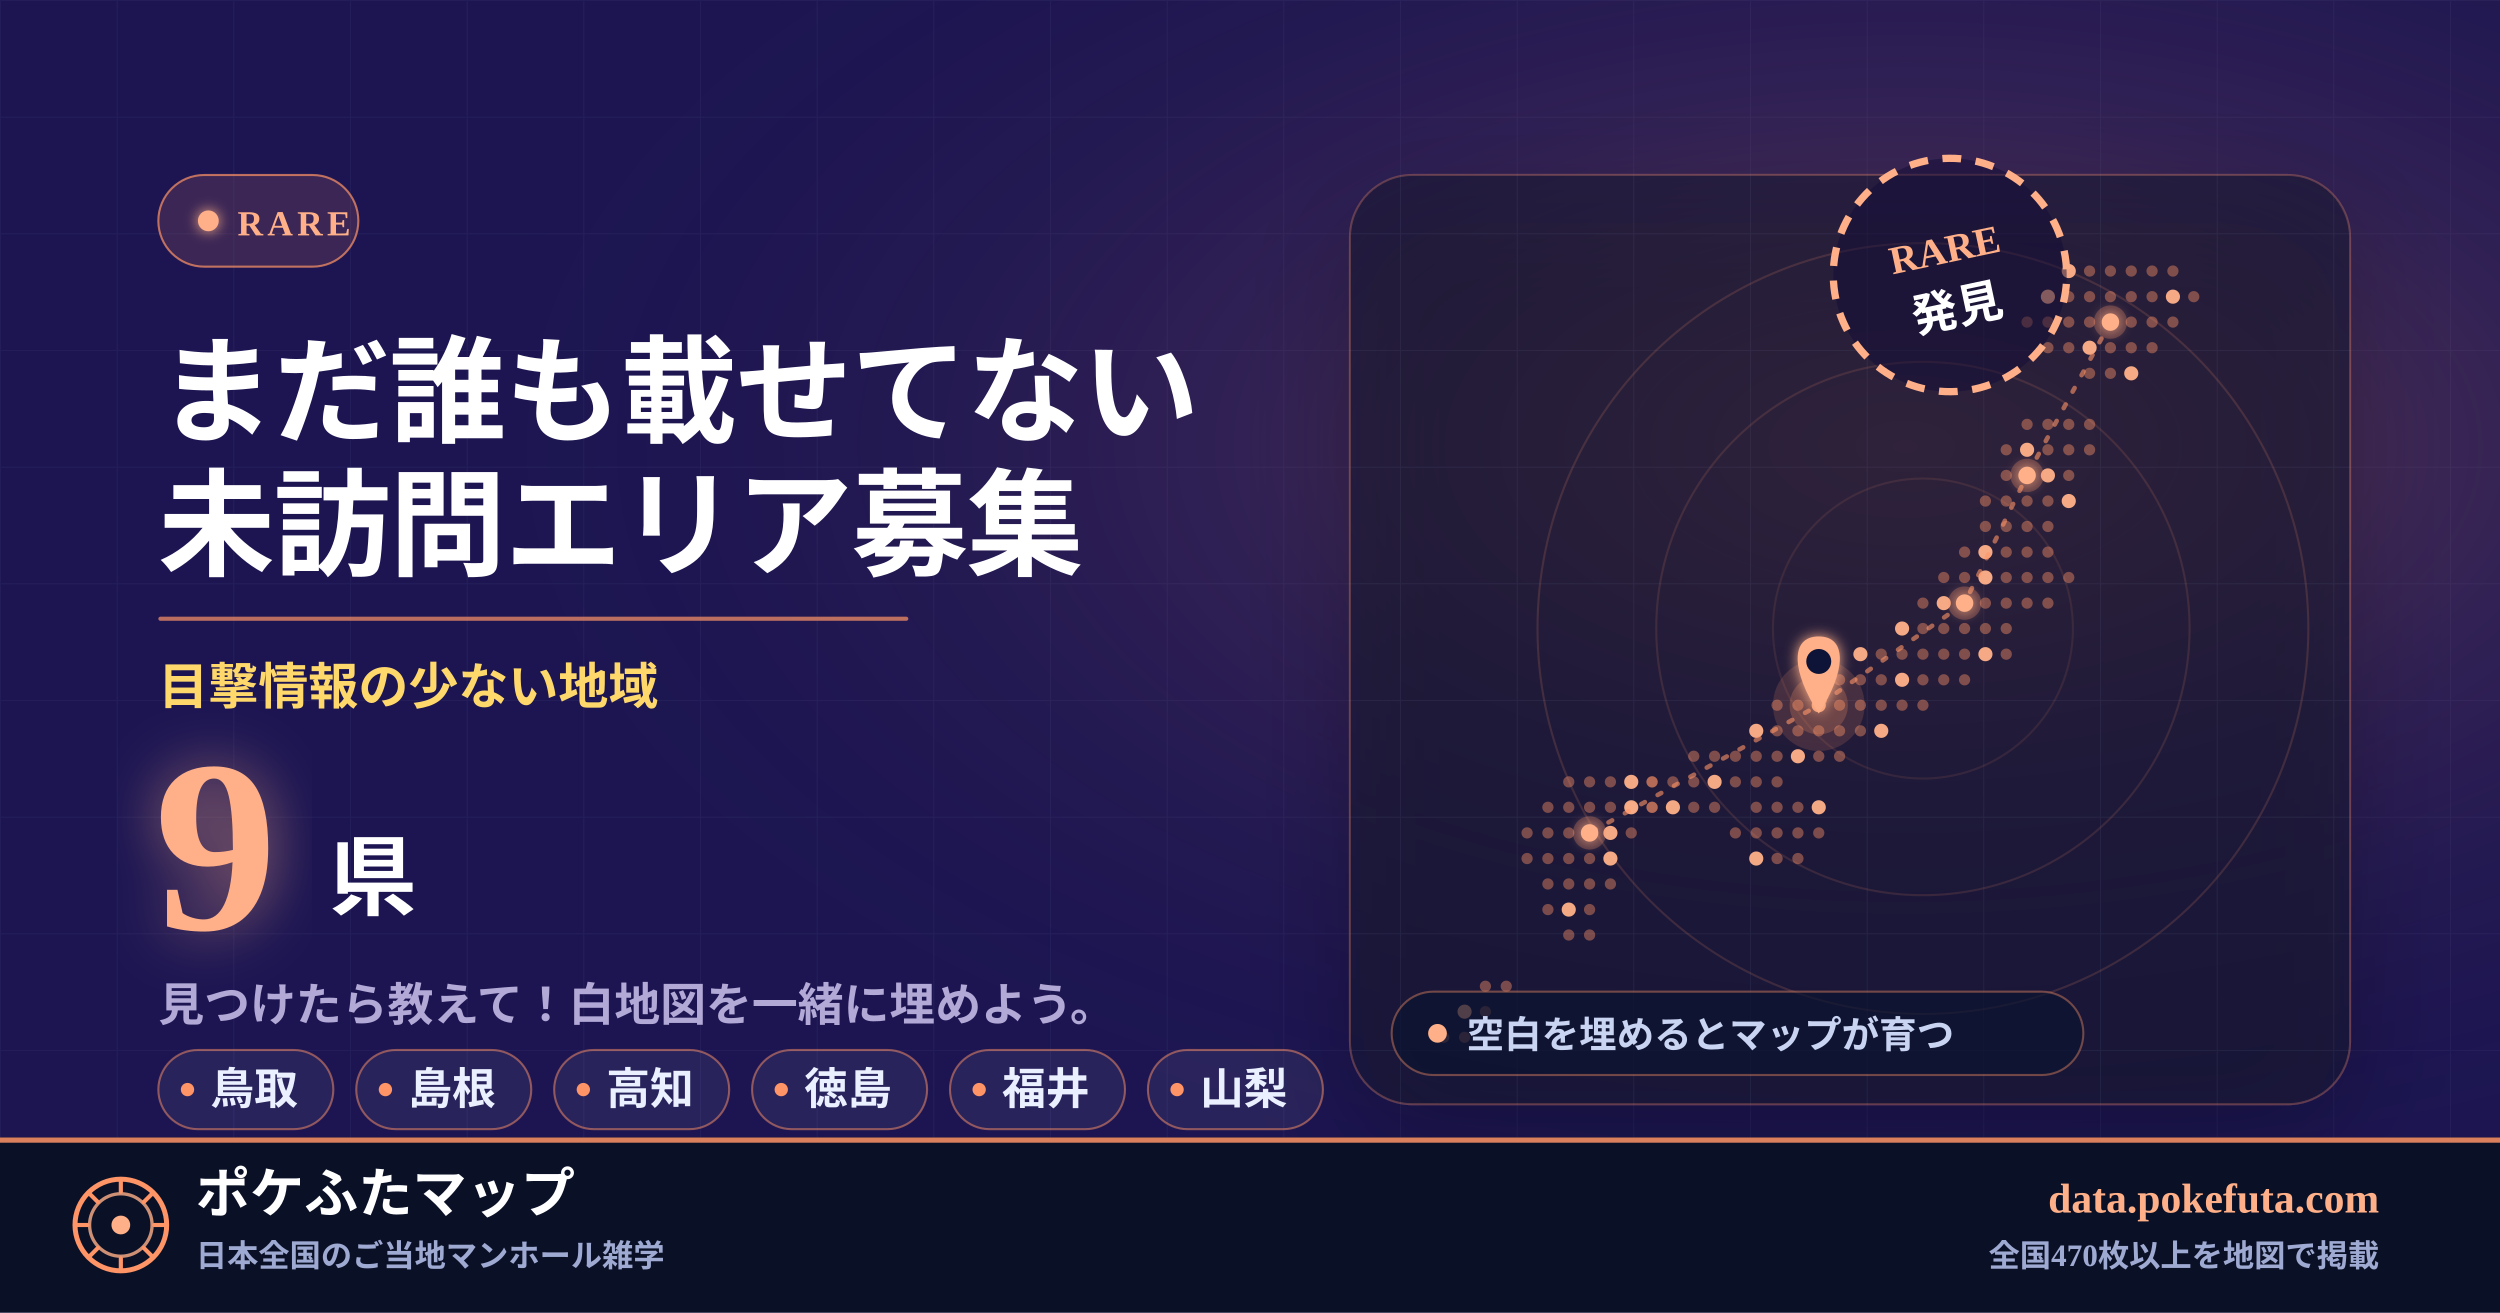
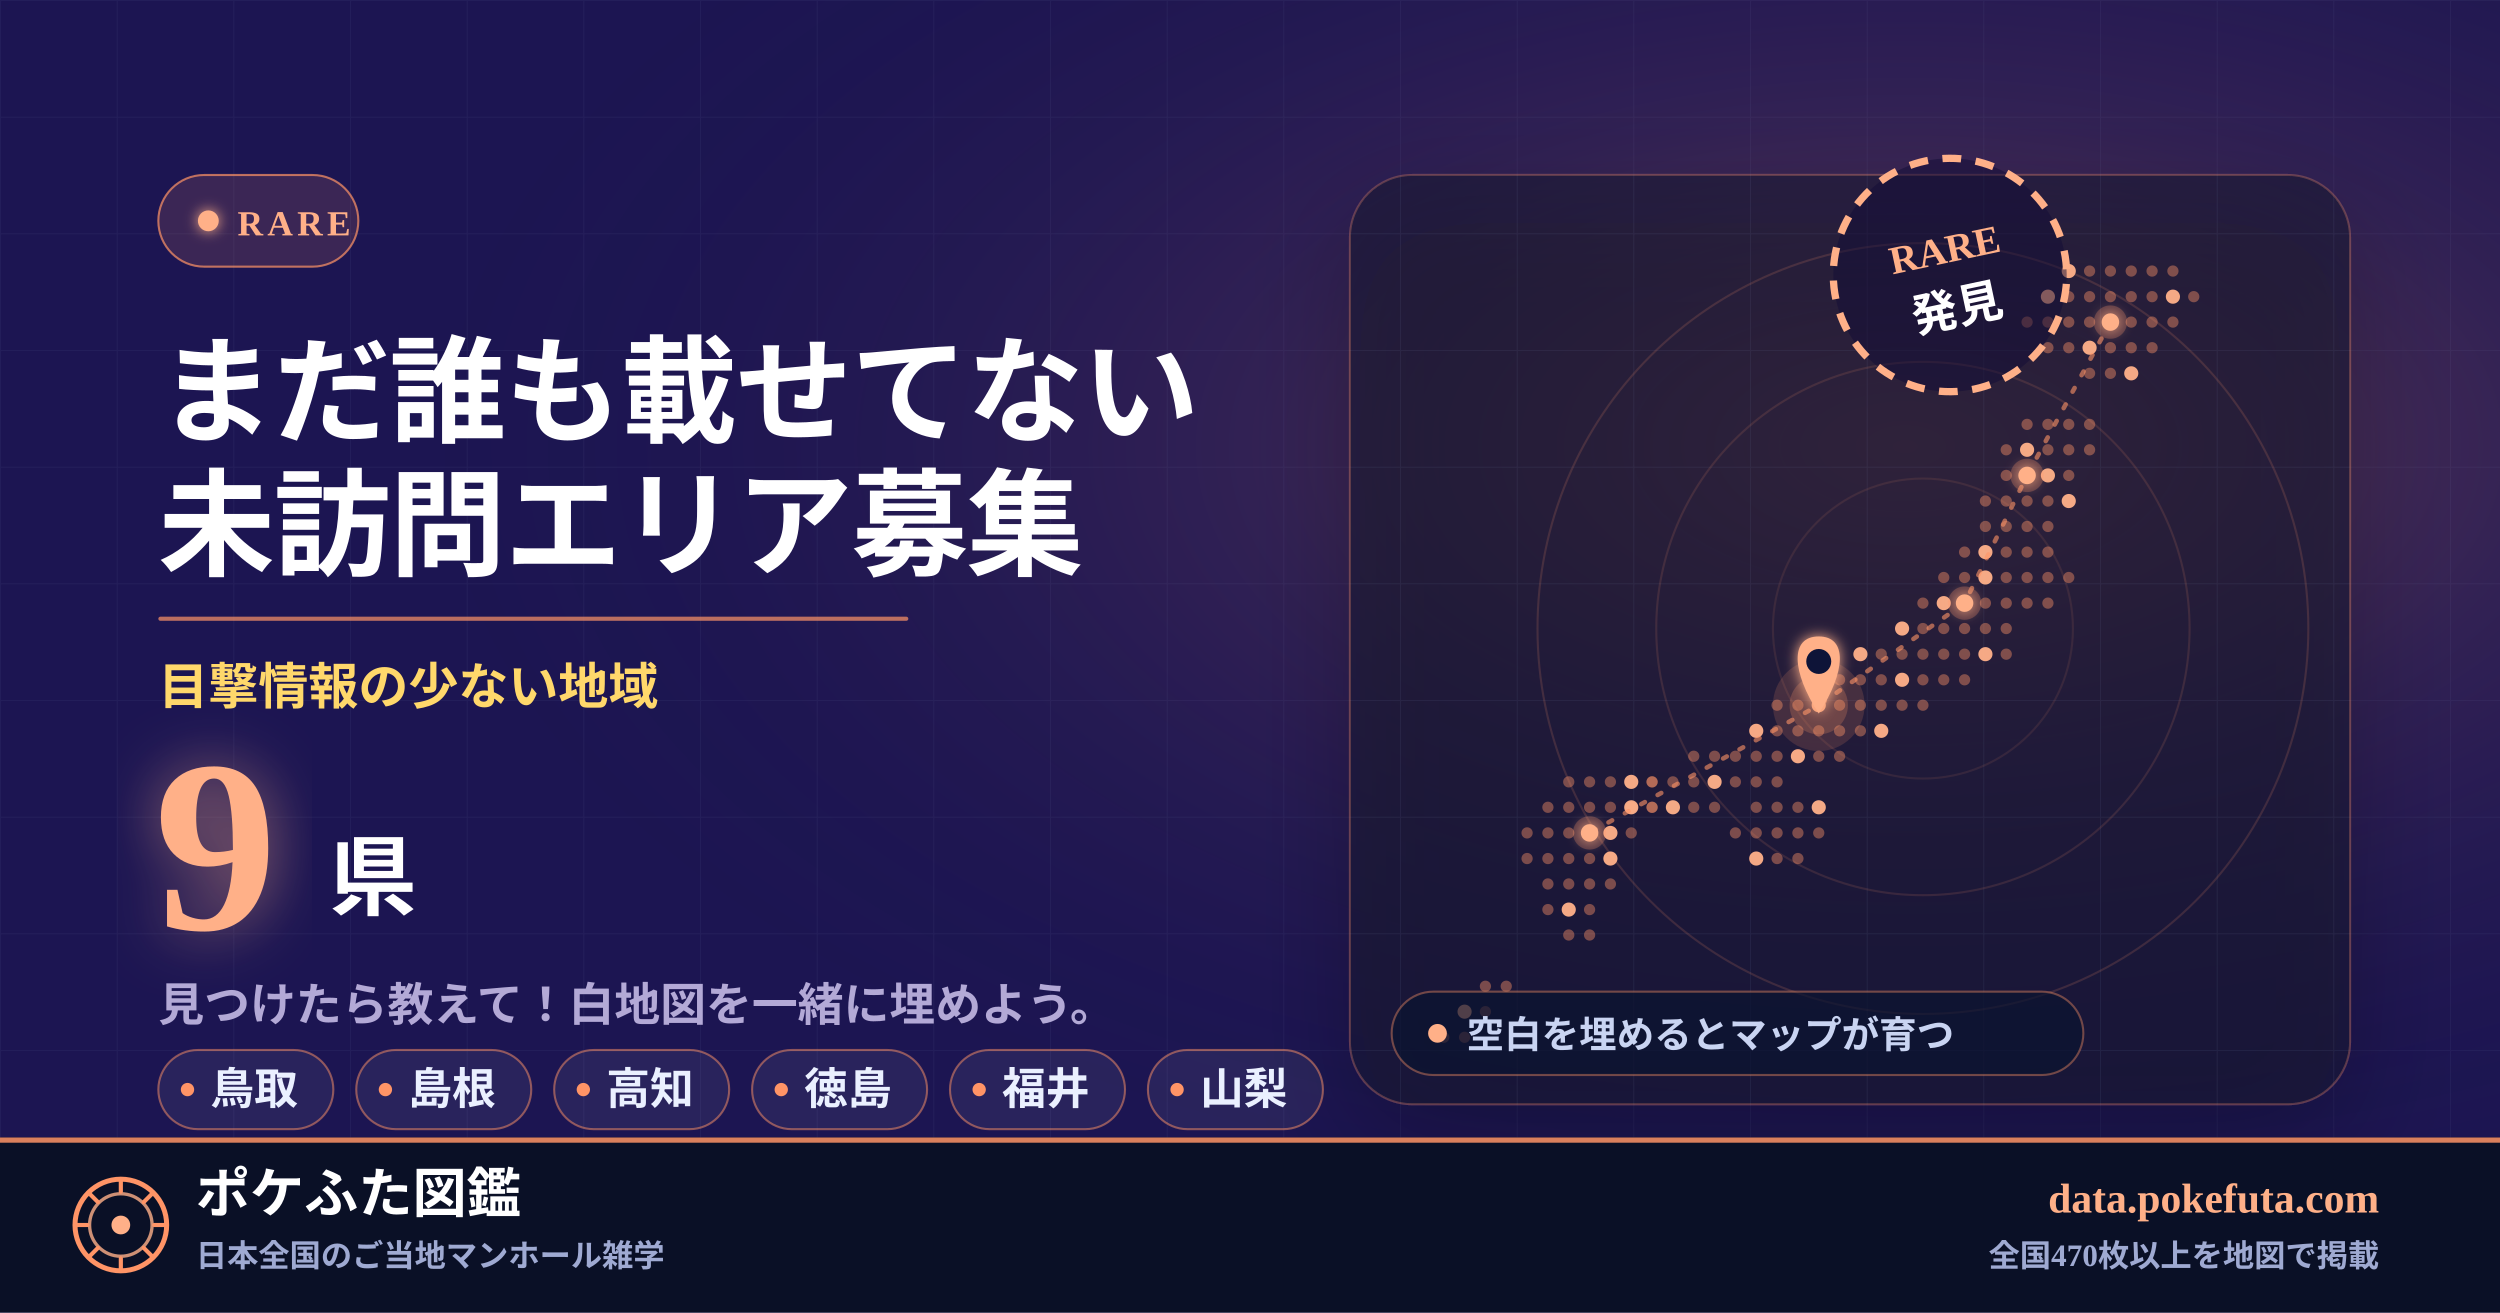
<svg xmlns="http://www.w3.org/2000/svg" width="1200" height="630" viewBox="0 0 1200 630">
  <defs>
    <linearGradient id="bg" x1="0" y1="0" x2="1200" y2="630">
      <stop stop-color="#1C1552" />
      <stop offset="1" stop-color="#120C36" />
    </linearGradient>
    <radialGradient id="glow" cx="76%" cy="34%" r="60%">
      <stop stop-color="#FF9466" stop-opacity="0.30" />
      <stop offset="42%" stop-color="#FF9466" stop-opacity="0.10" />
      <stop offset="100%" stop-color="#120C36" stop-opacity="0" />
    </radialGradient>
    <pattern id="grid" width="56" height="56" patternUnits="userSpaceOnUse">
      <path d="M56 0H0V56" fill="none" stroke="#9FB0E0" stroke-opacity="0.06" />
    </pattern>
    <filter id="pinGlow" x="-120%" y="-120%" width="340%" height="340%">
      <feGaussianBlur stdDeviation="3.2" result="b" />
      <feMerge>
        <feMergeNode in="b" />
        <feMergeNode in="SourceGraphic" />
      </feMerge>
    </filter>
    <filter id="numGlow" x="-40%" y="-60%" width="180%" height="220%">
      <feGaussianBlur stdDeviation="14" />
    </filter>
    <filter id="soft" x="-30%" y="-30%" width="160%" height="160%">
      <feDropShadow dx="0" dy="18" stdDeviation="26" flood-color="#000000" flood-opacity="0.45" />
    </filter>
    <clipPath id="panelClip">
      <rect x="648" y="84" width="480" height="446" rx="30" />
    </clipPath>
  </defs>
  <g id="background">
    <rect width="1200" height="630" fill="url(#bg)" />
    <rect width="1200" height="630" fill="url(#glow)" />
    <rect width="1200" height="630" fill="url(#grid)" />
  </g>
  <g id="map">
    <g filter="url(#soft)">
      <rect x="648" y="84" width="480" height="446" rx="30" fill="#0B1330" fill-opacity="0.55" stroke="#FF9466" stroke-opacity="0.28" />
    </g>
    <g clip-path="url(#panelClip)">
      <rect x="648" y="84" width="480" height="446" fill="url(#grid)" />
      <circle cx="923" cy="301.7" r="185" fill="none" stroke="#FF9466" stroke-width="1" opacity="0.16" />
      <circle cx="923" cy="301.7" r="128" fill="none" stroke="#FF9466" stroke-width="1" opacity="0.13" />
      <circle cx="923" cy="301.7" r="72" fill="none" stroke="#FF9466" stroke-width="1" opacity="0.1" />
      <g id="map-dots">
        <circle cx="993" cy="130.1" r="3.4" fill="#FFB088" opacity="0.95" />
        <circle cx="1003" cy="130.1" r="2.7" fill="#FF9466" opacity="0.42" />
        <circle cx="1013" cy="130.1" r="2.7" fill="#FF9466" opacity="0.42" />
        <circle cx="1023" cy="130.1" r="2.7" fill="#FF9466" opacity="0.42" />
        <circle cx="1033" cy="130.1" r="2.7" fill="#FF9466" opacity="0.42" />
        <circle cx="1043" cy="130.1" r="2.7" fill="#FF9466" opacity="0.42" />
        <circle cx="983" cy="142.4" r="3.4" fill="#FFB088" opacity="0.95" />
        <circle cx="993" cy="142.4" r="2.7" fill="#FF9466" opacity="0.42" />
        <circle cx="1003" cy="142.4" r="2.7" fill="#FF9466" opacity="0.42" />
        <circle cx="1013" cy="142.4" r="2.7" fill="#FF9466" opacity="0.42" />
        <circle cx="1023" cy="142.4" r="2.7" fill="#FF9466" opacity="0.42" />
        <circle cx="1033" cy="142.4" r="2.7" fill="#FF9466" opacity="0.42" />
        <circle cx="1043" cy="142.4" r="3.4" fill="#FFB088" opacity="0.95" />
        <circle cx="1053" cy="142.4" r="2.7" fill="#FF9466" opacity="0.42" />
        <circle cx="973" cy="154.6" r="2.7" fill="#FF9466" opacity="0.42" />
        <circle cx="983" cy="154.6" r="2.7" fill="#FF9466" opacity="0.42" />
        <circle cx="993" cy="154.6" r="2.7" fill="#FF9466" opacity="0.42" />
        <circle cx="1003" cy="154.6" r="2.7" fill="#FF9466" opacity="0.42" />
        <circle cx="1013" cy="154.6" r="3.4" fill="#FFB088" opacity="0.95" />
        <circle cx="1023" cy="154.6" r="2.7" fill="#FF9466" opacity="0.42" />
        <circle cx="1033" cy="154.6" r="2.7" fill="#FF9466" opacity="0.42" />
        <circle cx="1043" cy="154.6" r="2.7" fill="#FF9466" opacity="0.42" />
        <circle cx="983" cy="166.9" r="2.7" fill="#FF9466" opacity="0.42" />
        <circle cx="993" cy="166.9" r="2.7" fill="#FF9466" opacity="0.42" />
        <circle cx="1003" cy="166.9" r="3.4" fill="#FFB088" opacity="0.95" />
        <circle cx="1013" cy="166.9" r="2.7" fill="#FF9466" opacity="0.42" />
        <circle cx="1023" cy="166.9" r="2.7" fill="#FF9466" opacity="0.42" />
        <circle cx="1033" cy="166.9" r="2.7" fill="#FF9466" opacity="0.42" />
        <circle cx="1003" cy="179.2" r="2.7" fill="#FF9466" opacity="0.42" />
        <circle cx="1013" cy="179.2" r="2.7" fill="#FF9466" opacity="0.42" />
        <circle cx="1023" cy="179.2" r="3.4" fill="#FFB088" opacity="0.95" />
        <circle cx="973" cy="203.7" r="2.7" fill="#FF9466" opacity="0.42" />
        <circle cx="983" cy="203.7" r="2.7" fill="#FF9466" opacity="0.42" />
        <circle cx="993" cy="203.7" r="2.7" fill="#FF9466" opacity="0.42" />
        <circle cx="1003" cy="203.7" r="2.7" fill="#FF9466" opacity="0.42" />
        <circle cx="963" cy="215.9" r="2.7" fill="#FF9466" opacity="0.42" />
        <circle cx="973" cy="215.9" r="3.4" fill="#FFB088" opacity="0.95" />
        <circle cx="983" cy="215.9" r="2.7" fill="#FF9466" opacity="0.42" />
        <circle cx="993" cy="215.9" r="2.7" fill="#FF9466" opacity="0.42" />
        <circle cx="1003" cy="215.9" r="2.7" fill="#FF9466" opacity="0.42" />
        <circle cx="963" cy="228.2" r="2.7" fill="#FF9466" opacity="0.42" />
        <circle cx="973" cy="228.2" r="2.7" fill="#FF9466" opacity="0.42" />
        <circle cx="983" cy="228.2" r="3.4" fill="#FFB088" opacity="0.95" />
        <circle cx="993" cy="228.2" r="2.7" fill="#FF9466" opacity="0.42" />
        <circle cx="953" cy="240.5" r="2.7" fill="#FF9466" opacity="0.42" />
        <circle cx="963" cy="240.5" r="2.7" fill="#FF9466" opacity="0.42" />
        <circle cx="973" cy="240.5" r="2.7" fill="#FF9466" opacity="0.42" />
        <circle cx="983" cy="240.5" r="2.7" fill="#FF9466" opacity="0.42" />
        <circle cx="993" cy="240.5" r="3.4" fill="#FFB088" opacity="0.95" />
        <circle cx="953" cy="252.7" r="2.7" fill="#FF9466" opacity="0.42" />
        <circle cx="963" cy="252.7" r="2.7" fill="#FF9466" opacity="0.42" />
        <circle cx="973" cy="252.7" r="2.7" fill="#FF9466" opacity="0.42" />
        <circle cx="983" cy="252.7" r="2.7" fill="#FF9466" opacity="0.42" />
        <circle cx="943" cy="265" r="2.7" fill="#FF9466" opacity="0.42" />
        <circle cx="953" cy="265" r="3.4" fill="#FFB088" opacity="0.95" />
        <circle cx="963" cy="265" r="2.7" fill="#FF9466" opacity="0.42" />
        <circle cx="973" cy="265" r="2.7" fill="#FF9466" opacity="0.42" />
        <circle cx="983" cy="265" r="2.7" fill="#FF9466" opacity="0.42" />
        <circle cx="933" cy="277.2" r="2.7" fill="#FF9466" opacity="0.42" />
        <circle cx="943" cy="277.2" r="2.7" fill="#FF9466" opacity="0.42" />
        <circle cx="953" cy="277.2" r="3.4" fill="#FFB088" opacity="0.95" />
        <circle cx="963" cy="277.2" r="2.7" fill="#FF9466" opacity="0.42" />
        <circle cx="973" cy="277.2" r="2.7" fill="#FF9466" opacity="0.42" />
        <circle cx="983" cy="277.2" r="2.7" fill="#FF9466" opacity="0.42" />
        <circle cx="993" cy="277.2" r="2.7" fill="#FF9466" opacity="0.42" />
        <circle cx="923" cy="289.5" r="2.7" fill="#FF9466" opacity="0.42" />
        <circle cx="933" cy="289.5" r="3.4" fill="#FFB088" opacity="0.95" />
        <circle cx="943" cy="289.5" r="2.7" fill="#FF9466" opacity="0.42" />
        <circle cx="953" cy="289.5" r="2.7" fill="#FF9466" opacity="0.42" />
        <circle cx="963" cy="289.5" r="2.7" fill="#FF9466" opacity="0.42" />
        <circle cx="973" cy="289.5" r="2.7" fill="#FF9466" opacity="0.42" />
        <circle cx="983" cy="289.5" r="2.7" fill="#FF9466" opacity="0.42" />
        <circle cx="913" cy="301.7" r="3.4" fill="#FFB088" opacity="0.95" />
        <circle cx="923" cy="301.7" r="2.7" fill="#FF9466" opacity="0.42" />
        <circle cx="933" cy="301.7" r="2.7" fill="#FF9466" opacity="0.42" />
        <circle cx="943" cy="301.7" r="2.7" fill="#FF9466" opacity="0.42" />
        <circle cx="953" cy="301.7" r="2.7" fill="#FF9466" opacity="0.42" />
        <circle cx="963" cy="301.7" r="2.7" fill="#FF9466" opacity="0.42" />
        <circle cx="893" cy="314" r="3.4" fill="#FFB088" opacity="0.95" />
        <circle cx="903" cy="314" r="2.7" fill="#FF9466" opacity="0.42" />
        <circle cx="913" cy="314" r="2.7" fill="#FF9466" opacity="0.42" />
        <circle cx="923" cy="314" r="2.7" fill="#FF9466" opacity="0.42" />
        <circle cx="933" cy="314" r="2.7" fill="#FF9466" opacity="0.42" />
        <circle cx="943" cy="314" r="2.7" fill="#FF9466" opacity="0.42" />
        <circle cx="953" cy="314" r="3.4" fill="#FFB088" opacity="0.95" />
        <circle cx="963" cy="314" r="2.7" fill="#FF9466" opacity="0.42" />
        <circle cx="873" cy="326.3" r="2.7" fill="#FF9466" opacity="0.42" />
        <circle cx="883" cy="326.3" r="2.7" fill="#FF9466" opacity="0.42" />
        <circle cx="893" cy="326.3" r="2.7" fill="#FF9466" opacity="0.42" />
        <circle cx="903" cy="326.3" r="2.7" fill="#FF9466" opacity="0.42" />
        <circle cx="913" cy="326.3" r="3.4" fill="#FFB088" opacity="0.95" />
        <circle cx="923" cy="326.3" r="2.7" fill="#FF9466" opacity="0.42" />
        <circle cx="933" cy="326.3" r="2.7" fill="#FF9466" opacity="0.42" />
        <circle cx="943" cy="326.3" r="2.7" fill="#FF9466" opacity="0.42" />
        <circle cx="853" cy="338.5" r="2.7" fill="#FF9466" opacity="0.42" />
        <circle cx="863" cy="338.5" r="2.7" fill="#FF9466" opacity="0.42" />
        <circle cx="873" cy="338.5" r="3.4" fill="#FFB088" opacity="0.95" />
        <circle cx="883" cy="338.5" r="2.7" fill="#FF9466" opacity="0.42" />
        <circle cx="893" cy="338.5" r="2.7" fill="#FF9466" opacity="0.42" />
        <circle cx="903" cy="338.5" r="2.7" fill="#FF9466" opacity="0.42" />
        <circle cx="913" cy="338.5" r="2.7" fill="#FF9466" opacity="0.42" />
        <circle cx="923" cy="338.5" r="2.7" fill="#FF9466" opacity="0.42" />
        <circle cx="843" cy="350.8" r="3.4" fill="#FFB088" opacity="0.95" />
        <circle cx="853" cy="350.8" r="2.7" fill="#FF9466" opacity="0.42" />
        <circle cx="863" cy="350.8" r="2.7" fill="#FF9466" opacity="0.42" />
        <circle cx="873" cy="350.8" r="2.7" fill="#FF9466" opacity="0.42" />
        <circle cx="883" cy="350.8" r="2.7" fill="#FF9466" opacity="0.42" />
        <circle cx="893" cy="350.8" r="2.7" fill="#FF9466" opacity="0.42" />
        <circle cx="903" cy="350.8" r="3.4" fill="#FFB088" opacity="0.95" />
        <circle cx="813" cy="363" r="2.7" fill="#FF9466" opacity="0.42" />
        <circle cx="823" cy="363" r="2.7" fill="#FF9466" opacity="0.42" />
        <circle cx="833" cy="363" r="2.7" fill="#FF9466" opacity="0.42" />
        <circle cx="843" cy="363" r="2.7" fill="#FF9466" opacity="0.42" />
        <circle cx="853" cy="363" r="2.7" fill="#FF9466" opacity="0.42" />
        <circle cx="863" cy="363" r="3.4" fill="#FFB088" opacity="0.95" />
        <circle cx="873" cy="363" r="2.7" fill="#FF9466" opacity="0.42" />
        <circle cx="883" cy="363" r="2.7" fill="#FF9466" opacity="0.42" />
        <circle cx="793" cy="375.3" r="2.7" fill="#FF9466" opacity="0.42" />
        <circle cx="803" cy="375.3" r="2.7" fill="#FF9466" opacity="0.42" />
        <circle cx="813" cy="375.3" r="2.7" fill="#FF9466" opacity="0.42" />
        <circle cx="823" cy="375.3" r="3.4" fill="#FFB088" opacity="0.95" />
        <circle cx="833" cy="375.3" r="2.7" fill="#FF9466" opacity="0.42" />
        <circle cx="843" cy="375.3" r="2.7" fill="#FF9466" opacity="0.42" />
        <circle cx="853" cy="375.3" r="2.7" fill="#FF9466" opacity="0.42" />
        <circle cx="783" cy="387.5" r="2.7" fill="#FF9466" opacity="0.42" />
        <circle cx="793" cy="387.5" r="2.7" fill="#FF9466" opacity="0.42" />
        <circle cx="803" cy="387.5" r="3.4" fill="#FFB088" opacity="0.95" />
        <circle cx="813" cy="387.5" r="2.7" fill="#FF9466" opacity="0.42" />
        <circle cx="823" cy="387.5" r="2.7" fill="#FF9466" opacity="0.42" />
        <circle cx="843" cy="387.5" r="2.7" fill="#FF9466" opacity="0.42" />
        <circle cx="853" cy="387.5" r="2.7" fill="#FF9466" opacity="0.42" />
        <circle cx="863" cy="387.5" r="2.7" fill="#FF9466" opacity="0.42" />
        <circle cx="873" cy="387.5" r="3.4" fill="#FFB088" opacity="0.95" />
        <circle cx="833" cy="399.8" r="2.7" fill="#FF9466" opacity="0.42" />
        <circle cx="843" cy="399.8" r="2.7" fill="#FF9466" opacity="0.42" />
        <circle cx="853" cy="399.8" r="2.7" fill="#FF9466" opacity="0.42" />
        <circle cx="863" cy="399.8" r="2.7" fill="#FF9466" opacity="0.42" />
        <circle cx="873" cy="399.8" r="2.7" fill="#FF9466" opacity="0.42" />
        <circle cx="843" cy="412.1" r="3.4" fill="#FFB088" opacity="0.95" />
        <circle cx="853" cy="412.1" r="2.7" fill="#FF9466" opacity="0.42" />
        <circle cx="863" cy="412.1" r="2.7" fill="#FF9466" opacity="0.42" />
        <circle cx="753" cy="375.3" r="2.7" fill="#FF9466" opacity="0.42" />
        <circle cx="763" cy="375.3" r="2.7" fill="#FF9466" opacity="0.42" />
        <circle cx="773" cy="375.3" r="2.7" fill="#FF9466" opacity="0.42" />
        <circle cx="783" cy="375.3" r="3.4" fill="#FFB088" opacity="0.95" />
        <circle cx="793" cy="375.3" r="2.7" fill="#FF9466" opacity="0.42" />
        <circle cx="743" cy="387.5" r="2.7" fill="#FF9466" opacity="0.42" />
        <circle cx="753" cy="387.5" r="2.7" fill="#FF9466" opacity="0.42" />
        <circle cx="763" cy="387.5" r="2.7" fill="#FF9466" opacity="0.42" />
        <circle cx="773" cy="387.5" r="2.7" fill="#FF9466" opacity="0.42" />
        <circle cx="783" cy="387.5" r="3.4" fill="#FFB088" opacity="0.95" />
        <circle cx="793" cy="387.5" r="2.7" fill="#FF9466" opacity="0.42" />
        <circle cx="733" cy="399.8" r="2.7" fill="#FF9466" opacity="0.42" />
        <circle cx="743" cy="399.8" r="2.7" fill="#FF9466" opacity="0.42" />
        <circle cx="753" cy="399.8" r="2.7" fill="#FF9466" opacity="0.42" />
        <circle cx="763" cy="399.8" r="2.7" fill="#FF9466" opacity="0.42" />
        <circle cx="773" cy="399.8" r="3.4" fill="#FFB088" opacity="0.95" />
        <circle cx="783" cy="399.8" r="2.7" fill="#FF9466" opacity="0.42" />
        <circle cx="733" cy="412.1" r="2.7" fill="#FF9466" opacity="0.42" />
        <circle cx="743" cy="412.1" r="2.7" fill="#FF9466" opacity="0.42" />
        <circle cx="753" cy="412.1" r="2.7" fill="#FF9466" opacity="0.42" />
        <circle cx="763" cy="412.1" r="2.7" fill="#FF9466" opacity="0.42" />
        <circle cx="773" cy="412.1" r="3.4" fill="#FFB088" opacity="0.95" />
        <circle cx="743" cy="424.3" r="2.7" fill="#FF9466" opacity="0.42" />
        <circle cx="753" cy="424.3" r="2.7" fill="#FF9466" opacity="0.42" />
        <circle cx="763" cy="424.3" r="2.7" fill="#FF9466" opacity="0.42" />
        <circle cx="773" cy="424.3" r="2.7" fill="#FF9466" opacity="0.42" />
        <circle cx="743" cy="436.6" r="2.7" fill="#FF9466" opacity="0.42" />
        <circle cx="753" cy="436.6" r="3.4" fill="#FFB088" opacity="0.95" />
        <circle cx="763" cy="436.6" r="2.7" fill="#FF9466" opacity="0.42" />
        <circle cx="753" cy="448.8" r="2.7" fill="#FF9466" opacity="0.42" />
        <circle cx="763" cy="448.8" r="2.7" fill="#FF9466" opacity="0.42" />
        <circle cx="713" cy="473.4" r="2.7" fill="#FF9466" opacity="0.42" />
        <circle cx="723" cy="473.4" r="2.7" fill="#FF9466" opacity="0.42" />
        <circle cx="703" cy="485.6" r="3.4" fill="#FFB088" opacity="0.95" />
        <circle cx="713" cy="485.6" r="2.7" fill="#FF9466" opacity="0.42" />
        <circle cx="693" cy="497.9" r="2.7" fill="#FF9466" opacity="0.42" />
        <circle cx="703" cy="497.9" r="2.7" fill="#FF9466" opacity="0.42" />
      </g>
      <g id="map-route">
        <polyline points="1013,154.6 973,228.2 943,289.5 873,338.5 763,399.8" fill="none" stroke="#FF9466" stroke-width="2.2" stroke-dasharray="2 7" stroke-linecap="round" opacity="0.6" />
        <circle cx="1013" cy="154.6" r="8" fill="#FF9466" opacity="0.25" />
        <circle cx="1013" cy="154.6" r="4.2" fill="#FFB088" filter="url(#pinGlow)" />
        <circle cx="973" cy="228.2" r="8" fill="#FF9466" opacity="0.25" />
        <circle cx="973" cy="228.2" r="4.2" fill="#FFB088" filter="url(#pinGlow)" />
        <circle cx="943" cy="289.5" r="8" fill="#FF9466" opacity="0.25" />
        <circle cx="943" cy="289.5" r="4.2" fill="#FFB088" filter="url(#pinGlow)" />
        <circle cx="763" cy="399.8" r="8" fill="#FF9466" opacity="0.25" />
        <circle cx="763" cy="399.8" r="4.2" fill="#FFB088" filter="url(#pinGlow)" />
        <g transform="translate(873 338.5)">
          <circle cx="0" cy="0" r="22" fill="#FF9466" opacity="0.16" />
          <circle cx="0" cy="0" r="14" fill="#FF9466" opacity="0.22" />
          <path d="M0 4C-13 -16 -14 -33 0 -33C14 -33 13 -16 0 4Z" fill="#FFB088" filter="url(#pinGlow)" />
          <circle cx="0" cy="-21" r="6" fill="#0E1438" />
        </g>
      </g>
    </g>
    <g id="map-caption-pill">
      <rect x="668" y="476" width="332" height="40" rx="20" fill="#0B1330" fill-opacity="0.7" stroke="#FF9466" stroke-opacity="0.4" />
      <circle cx="690" cy="496" r="4.5" fill="#FFB088" />
      <text id="map-caption" class="jp" x="704" y="503" font-size="18" font-weight="700" fill="#C9D4F2">空白を埋めるとマップが育つ</text>
    </g>
    <g id="stamp" transform="translate(936 132) rotate(-12)">
      <circle cx="0" cy="0" r="56" fill="#120C36" fill-opacity="0.5" stroke="#FFB088" stroke-width="3.5" stroke-dasharray="9 7" />
      <text class="mono" x="0" y="-6" text-anchor="middle" font-size="19" font-weight="900" fill="#FFB088">RARE</text>
      <text class="jp" x="0" y="24" text-anchor="middle" font-size="22" font-weight="900" fill="#FFFFFF">発見</text>
    </g>
  </g>
  <g id="content">
    <g id="category">
      <rect x="76" y="84" width="96" height="44" rx="22" fill="#FF9466" fill-opacity="0.14" stroke="#FF9466" stroke-opacity="0.7" />
      <circle cx="100" cy="106" r="5" fill="#FFB088" filter="url(#pinGlow)" />
      <text id="cat-label" class="mono" x="114" y="113" font-size="17" font-weight="900" letter-spacing="0.12em" fill="#FFB088">RARE</text>
    </g>
    <text id="title-1" class="jp" x="76" y="208" font-size="56" font-weight="900" fill="#FFFFFF" letter-spacing="-0.01em">まだ誰も載せてない</text>
    <text id="title-2" class="jp" x="76" y="272" font-size="56" font-weight="900" fill="#FFFFFF" letter-spacing="-0.01em">未訪問エリア募集</text>
    <rect x="76" y="296" width="360" height="2" rx="1" fill="#FF9466" opacity="0.7" />
    <text id="num-kicker" class="jp" x="76" y="338" font-size="24" font-weight="800" fill="#FFD86B">目撃情報の少ない地域</text>
    <text id="main-number-glow" class="en" x="74" y="446" font-size="118" font-weight="900" fill="#FFB088" letter-spacing="-0.05em" filter="url(#numGlow)" opacity="0.55">9</text>
    <text id="main-number" class="en" x="74" y="446" font-size="118" font-weight="900" fill="#FFB088" letter-spacing="-0.05em">9</text>
    <text id="main-unit" class="jp" x="158" y="436" font-size="42" font-weight="900" fill="#FFFFFF">県</text>
    <text id="description" class="jp" x="76" y="490" font-size="22" font-weight="700" fill="#B3A9D6">見つけたら教えて！白地図を一緒に埋めよう。</text>
    <g id="chips">
      <g>
        <rect id="chip-bg-1" x="76" y="504" width="84" height="38" rx="19" fill="#FFFFFF" fill-opacity="0.06" stroke="#FF9466" stroke-opacity="0.5" />
        <circle cx="90" cy="523" r="3.2" fill="#FF9466" />
        <text id="chip-1" class="jp" x="101" y="530" font-size="21" font-weight="700" fill="#EAF0FF">鳥取</text>
      </g>
      <g>
        <rect id="chip-bg-2" x="171" y="504" width="84" height="38" rx="19" fill="#FFFFFF" fill-opacity="0.06" stroke="#FF9466" stroke-opacity="0.5" />
        <circle cx="185" cy="523" r="3.2" fill="#FF9466" />
        <text id="chip-2" class="jp" x="196" y="530" font-size="21" font-weight="700" fill="#EAF0FF">島根</text>
      </g>
      <g>
        <rect id="chip-bg-3" x="266" y="504" width="84" height="38" rx="19" fill="#FFFFFF" fill-opacity="0.06" stroke="#FF9466" stroke-opacity="0.5" />
        <circle cx="280" cy="523" r="3.2" fill="#FF9466" />
        <text id="chip-3" class="jp" x="291" y="530" font-size="21" font-weight="700" fill="#EAF0FF">高知</text>
      </g>
      <g>
        <rect id="chip-bg-4" x="361" y="504" width="84" height="38" rx="19" fill="#FFFFFF" fill-opacity="0.06" stroke="#FF9466" stroke-opacity="0.5" />
        <circle cx="375" cy="523" r="3.2" fill="#FF9466" />
        <text id="chip-4" class="jp" x="386" y="530" font-size="21" font-weight="700" fill="#EAF0FF">徳島</text>
      </g>
      <g>
        <rect id="chip-bg-5" x="456" y="504" width="84" height="38" rx="19" fill="#FFFFFF" fill-opacity="0.06" stroke="#FF9466" stroke-opacity="0.5" />
        <circle cx="470" cy="523" r="3.2" fill="#FF9466" />
        <text id="chip-5" class="jp" x="481" y="530" font-size="21" font-weight="700" fill="#EAF0FF">福井</text>
      </g>
      <g>
        <rect id="chip-bg-6" x="551" y="504" width="84" height="38" rx="19" fill="#FFFFFF" fill-opacity="0.06" stroke="#FF9466" stroke-opacity="0.5" />
        <circle cx="565" cy="523" r="3.2" fill="#FF9466" />
        <text id="chip-6" class="jp" x="576" y="530" font-size="21" font-weight="700" fill="#EAF0FF">山梨</text>
      </g>
    </g>
  </g>
  <g id="footer">
    <rect x="0" y="546" width="1200" height="84" fill="#0A1026" />
    <rect x="0" y="546" width="1200" height="2.5" fill="#FF9466" opacity="0.85" />
    <g id="brand-mark" transform="translate(58 588)">
      <circle r="22" fill="none" stroke="#FF9466" stroke-width="2.4" />
      <circle r="15" fill="none" stroke="#FFB088" stroke-width="1.6" stroke-opacity="0.8" />
      <circle r="4.5" fill="#FFB088" />
      <g stroke="#FF9466" stroke-width="2" stroke-linecap="round">
        <line x1="0" y1="-22" x2="0" y2="-16" />
        <line x1="0" y1="16" x2="0" y2="22" />
        <line x1="-22" y1="0" x2="-16" y2="0" />
        <line x1="16" y1="0" x2="22" y2="0" />
        <line x1="15.5" y1="15.5" x2="11" y2="11" />
        <line x1="-15.5" y1="15.5" x2="-11" y2="11" />
        <line x1="15.5" y1="-15.5" x2="11" y2="-11" />
        <line x1="-15.5" y1="-15.5" x2="-11" y2="-11" />
      </g>
    </g>
-     <text id="footer-name" class="jp" x="94" y="582" font-size="26" font-weight="900" fill="#FFFFFF">ポケふたマップ</text>
+     <text id="footer-name" class="jp" x="94" y="582" font-size="26" font-weight="900" fill="#FFFFFF">ポケふた図鑑</text>
    <text id="footer-sub" class="jp" x="94" y="608" font-size="15" font-weight="700" fill="#9FAAD2">日本全国のご当地マンホール雑学</text>
    <text id="footer-url" class="mono" x="1142" y="582" text-anchor="end" font-size="20" font-weight="900" fill="#FFB088">data.pokefuta.com</text>
    <text id="footer-note" class="jp" x="1142" y="608" text-anchor="end" font-size="15" font-weight="700" fill="#9FAAD2">全国470枚以上を地図で掲載</text>
    <g transform="translate(1142 552)">
      <circle cx="-36" cy="0" r="0" />
    </g>
  </g>
</svg>
